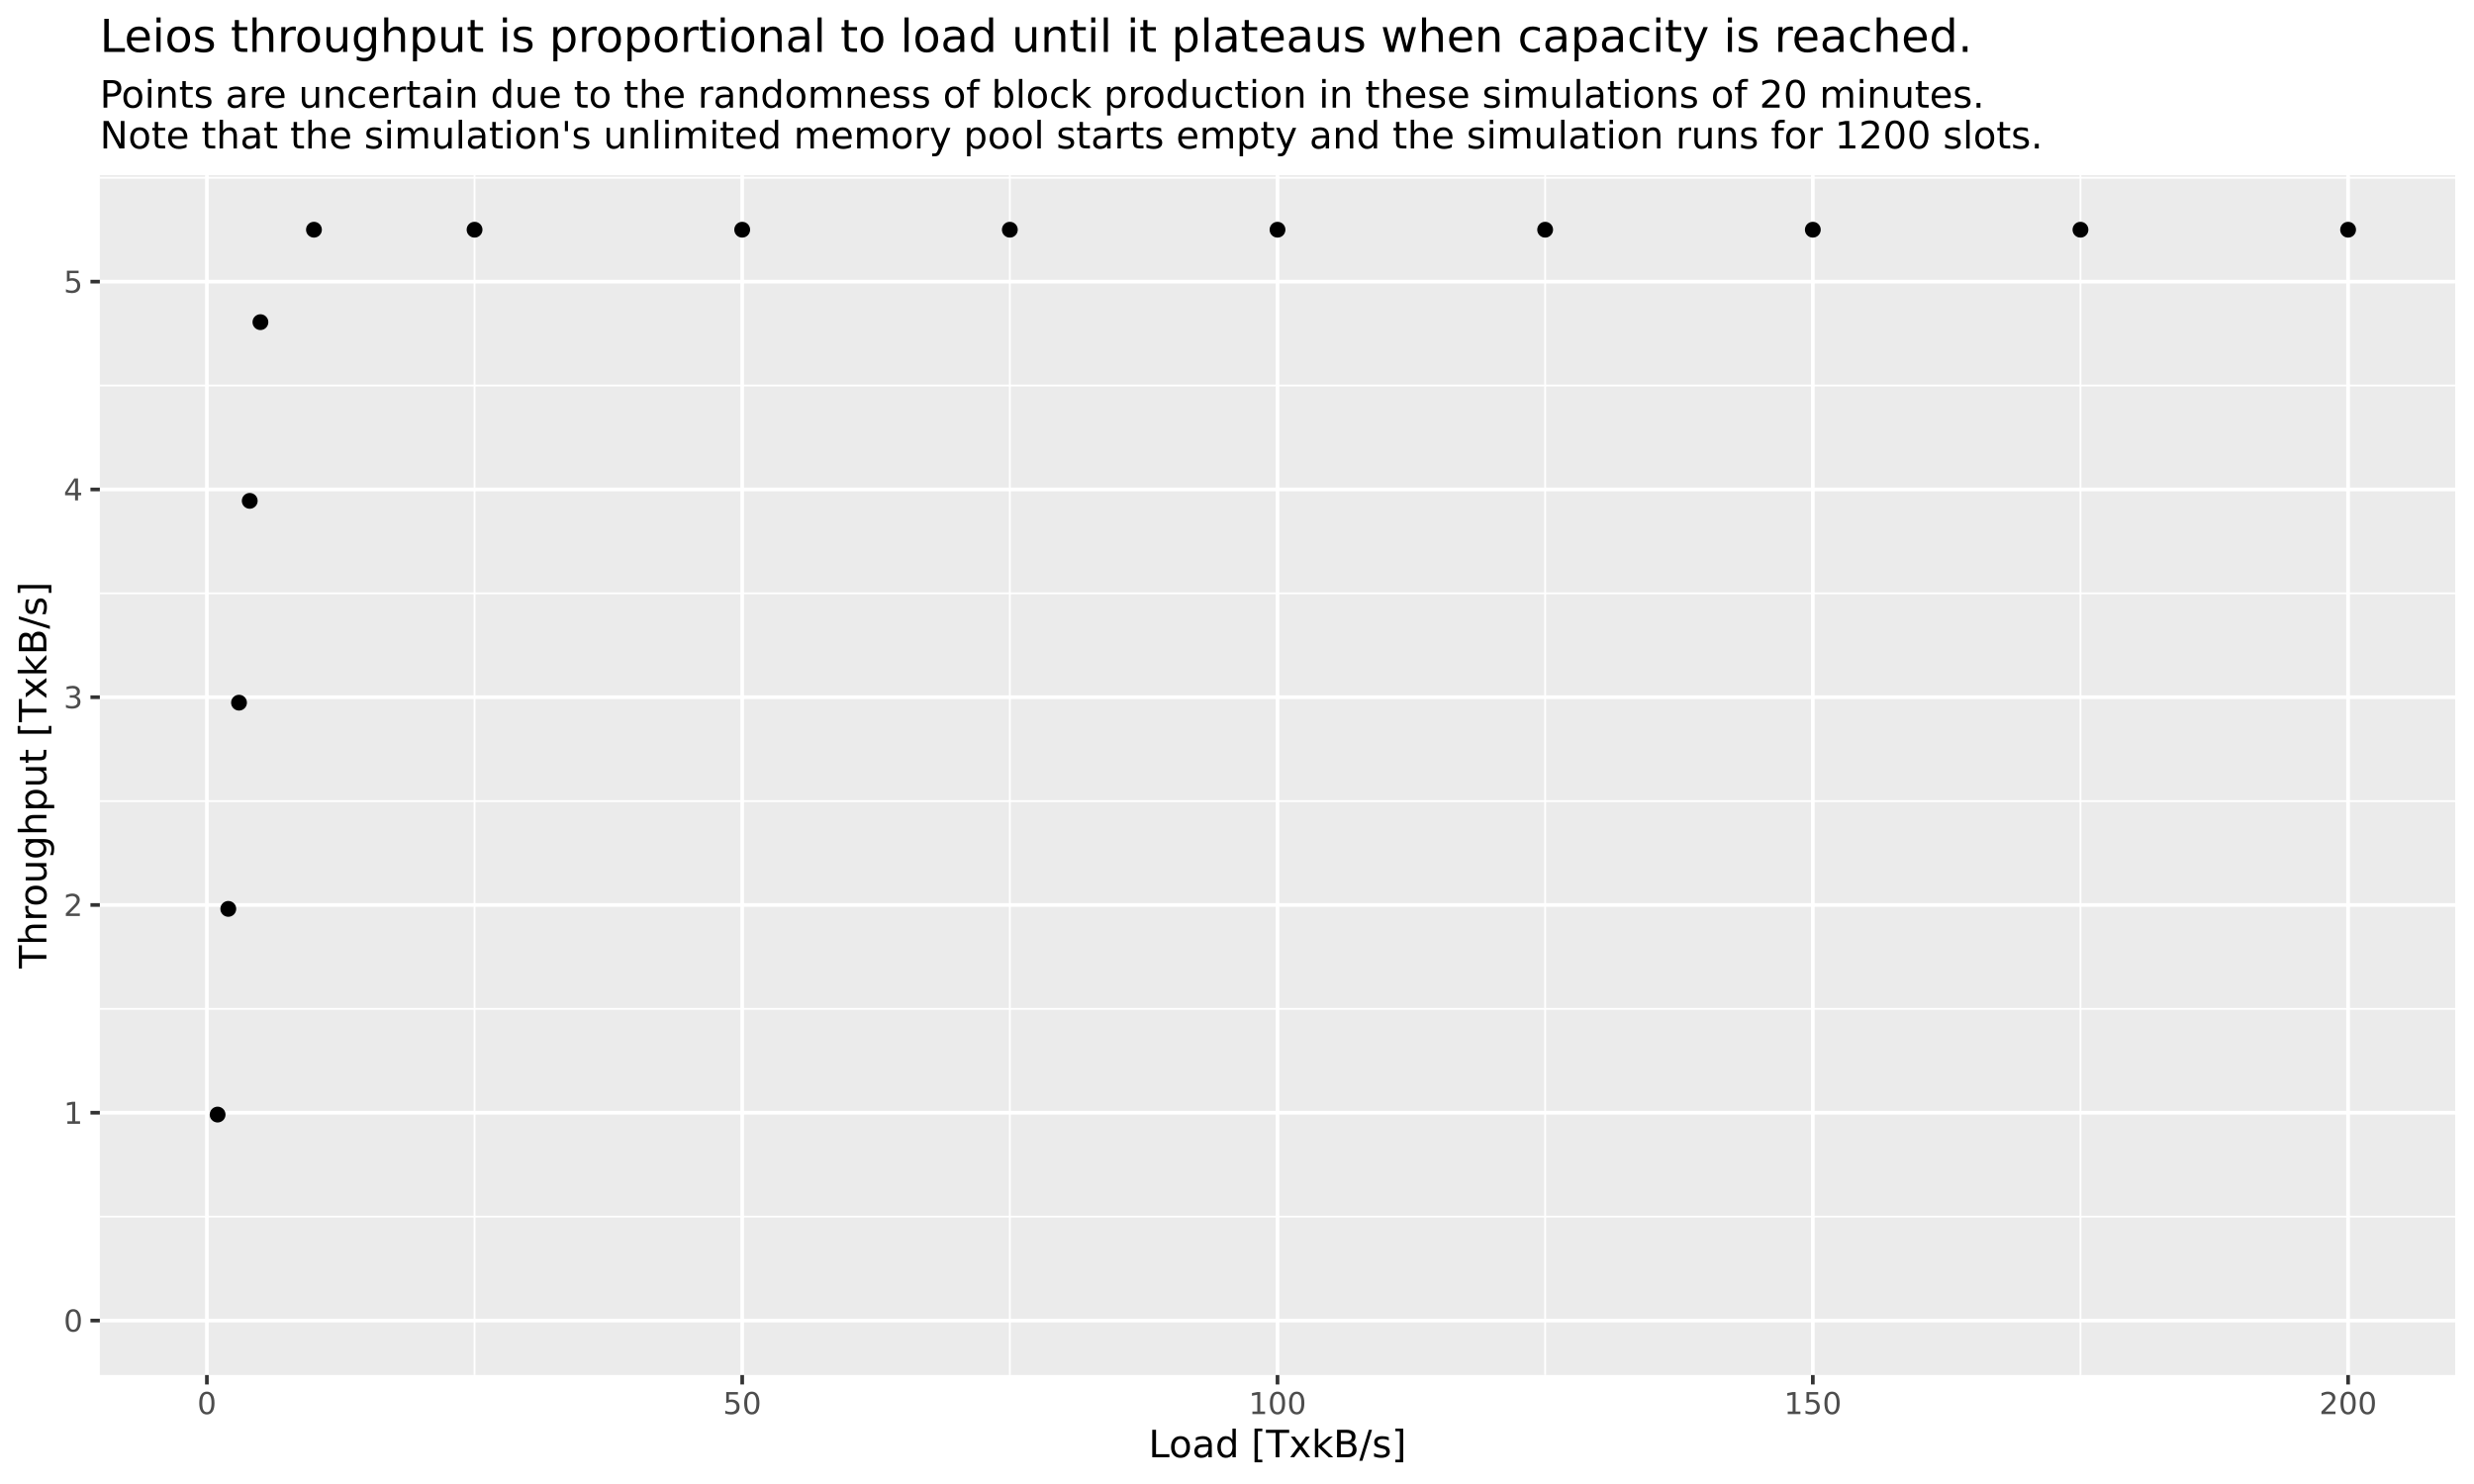
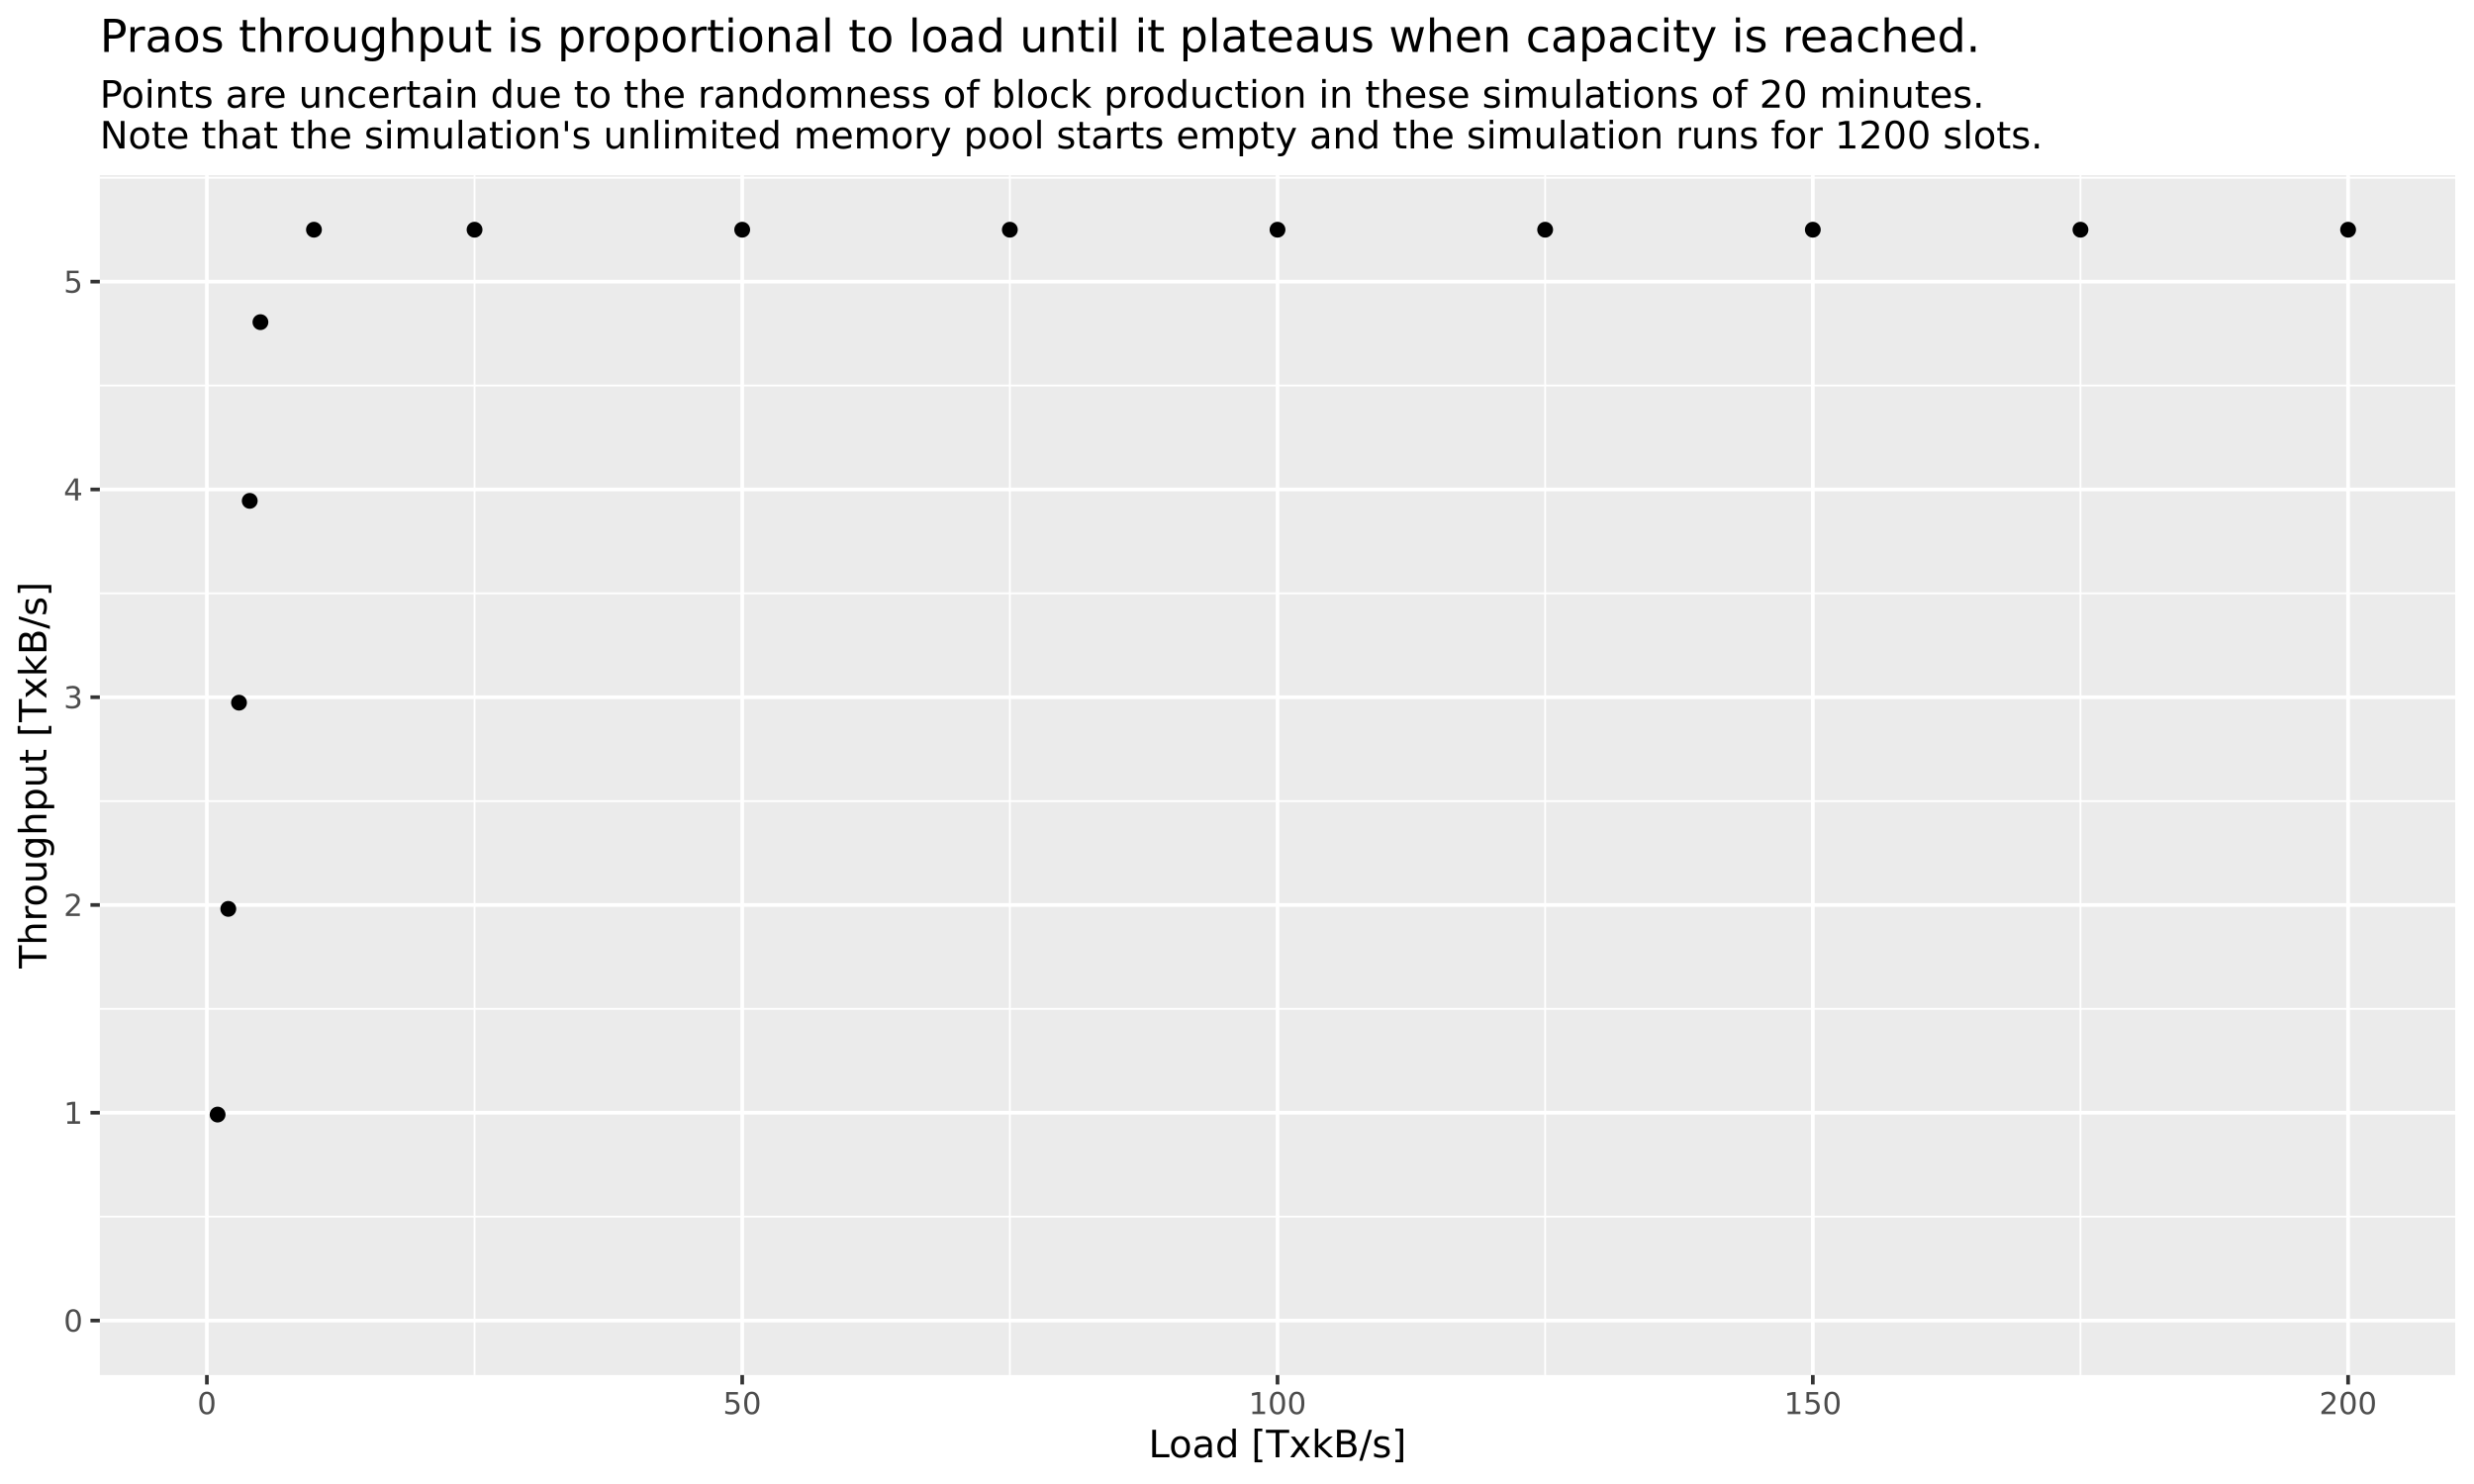
<svg xmlns="http://www.w3.org/2000/svg" class="svglite" width="720.00pt" height="432.00pt" viewBox="0 0 720.00 432.00">
  <defs>
    <style type="text/css">
    .svglite line, .svglite polyline, .svglite polygon, .svglite path, .svglite rect, .svglite circle {
      fill: none;
      stroke: #000000;
      stroke-linecap: round;
      stroke-linejoin: round;
      stroke-miterlimit: 10.00;
    }
    .svglite text {
      white-space: pre;
    }
  </style>
  </defs>
  <rect width="100%" height="100%" style="stroke: none; fill: #FFFFFF;" />
  <defs>
    <clipPath id="cpMC4wMHw3MjAuMDB8MC4wMHw0MzIuMDA=">
      <rect x="0.00" y="0.00" width="720.00" height="432.00" />
    </clipPath>
  </defs>
  <g clip-path="url(#cpMC4wMHw3MjAuMDB8MC4wMHw0MzIuMDA=)">
    <rect x="0.00" y="0.00" width="720.00" height="432.00" style="stroke-width: 1.07; stroke: #FFFFFF; fill: #FFFFFF;" />
  </g>
  <defs>
    <clipPath id="cpMjkuMDZ8NzE0LjUyfDUwLjk5fDQwMC4yOQ==">
      <rect x="29.06" y="50.99" width="685.47" height="349.30" />
    </clipPath>
  </defs>
  <g clip-path="url(#cpMjkuMDZ8NzE0LjUyfDUwLjk5fDQwMC4yOQ==)">
    <rect x="29.06" y="50.99" width="685.47" height="349.30" style="stroke-width: 1.07; stroke: none; fill: #EBEBEB;" />
    <polyline points="29.06,354.17 714.52,354.17 " style="stroke-width: 0.53; stroke: #FFFFFF; stroke-linecap: butt;" />
    <polyline points="29.06,293.69 714.52,293.69 " style="stroke-width: 0.53; stroke: #FFFFFF; stroke-linecap: butt;" />
    <polyline points="29.06,233.20 714.52,233.20 " style="stroke-width: 0.53; stroke: #FFFFFF; stroke-linecap: butt;" />
    <polyline points="29.06,172.72 714.52,172.72 " style="stroke-width: 0.53; stroke: #FFFFFF; stroke-linecap: butt;" />
    <polyline points="29.06,112.23 714.52,112.23 " style="stroke-width: 0.53; stroke: #FFFFFF; stroke-linecap: butt;" />
    <polyline points="29.06,51.75 714.52,51.75 " style="stroke-width: 0.53; stroke: #FFFFFF; stroke-linecap: butt;" />
    <polyline points="138.11,400.29 138.11,50.99 " style="stroke-width: 0.53; stroke: #FFFFFF; stroke-linecap: butt;" />
    <polyline points="293.89,400.29 293.89,50.99 " style="stroke-width: 0.53; stroke: #FFFFFF; stroke-linecap: butt;" />
    <polyline points="449.68,400.29 449.68,50.99 " style="stroke-width: 0.53; stroke: #FFFFFF; stroke-linecap: butt;" />
    <polyline points="605.47,400.29 605.47,50.99 " style="stroke-width: 0.53; stroke: #FFFFFF; stroke-linecap: butt;" />
    <polyline points="29.06,384.42 714.52,384.42 " style="stroke-width: 1.07; stroke: #FFFFFF; stroke-linecap: butt;" />
    <polyline points="29.06,323.93 714.52,323.93 " style="stroke-width: 1.07; stroke: #FFFFFF; stroke-linecap: butt;" />
    <polyline points="29.06,263.45 714.52,263.45 " style="stroke-width: 1.07; stroke: #FFFFFF; stroke-linecap: butt;" />
    <polyline points="29.06,202.96 714.52,202.96 " style="stroke-width: 1.07; stroke: #FFFFFF; stroke-linecap: butt;" />
    <polyline points="29.06,142.48 714.52,142.48 " style="stroke-width: 1.07; stroke: #FFFFFF; stroke-linecap: butt;" />
    <polyline points="29.06,81.99 714.52,81.99 " style="stroke-width: 1.07; stroke: #FFFFFF; stroke-linecap: butt;" />
    <polyline points="60.21,400.29 60.21,50.99 " style="stroke-width: 1.07; stroke: #FFFFFF; stroke-linecap: butt;" />
    <polyline points="216.00,400.29 216.00,50.99 " style="stroke-width: 1.07; stroke: #FFFFFF; stroke-linecap: butt;" />
    <polyline points="371.79,400.29 371.79,50.99 " style="stroke-width: 1.07; stroke: #FFFFFF; stroke-linecap: butt;" />
    <polyline points="527.58,400.29 527.58,50.99 " style="stroke-width: 1.07; stroke: #FFFFFF; stroke-linecap: butt;" />
    <polyline points="683.36,400.29 683.36,50.99 " style="stroke-width: 1.07; stroke: #FFFFFF; stroke-linecap: butt;" />
    <circle cx="63.33" cy="324.46" r="1.95" style="stroke-width: 0.71; fill: #000000;" />
    <circle cx="66.44" cy="264.58" r="1.95" style="stroke-width: 0.71; fill: #000000;" />
    <circle cx="69.56" cy="204.55" r="1.95" style="stroke-width: 0.71; fill: #000000;" />
    <circle cx="72.68" cy="145.80" r="1.95" style="stroke-width: 0.71; fill: #000000;" />
    <circle cx="75.79" cy="93.78" r="1.95" style="stroke-width: 0.71; fill: #000000;" />
    <circle cx="91.37" cy="66.87" r="1.95" style="stroke-width: 0.71; fill: #000000;" />
    <circle cx="138.11" cy="66.87" r="1.95" style="stroke-width: 0.71; fill: #000000;" />
    <circle cx="216.00" cy="66.87" r="1.95" style="stroke-width: 0.71; fill: #000000;" />
    <circle cx="293.89" cy="66.87" r="1.95" style="stroke-width: 0.71; fill: #000000;" />
    <circle cx="371.79" cy="66.87" r="1.95" style="stroke-width: 0.71; fill: #000000;" />
    <circle cx="449.68" cy="66.87" r="1.95" style="stroke-width: 0.71; fill: #000000;" />
    <circle cx="527.58" cy="66.87" r="1.95" style="stroke-width: 0.71; fill: #000000;" />
    <circle cx="605.47" cy="66.87" r="1.95" style="stroke-width: 0.71; fill: #000000;" />
    <circle cx="683.36" cy="66.87" r="1.95" style="stroke-width: 0.71; fill: #000000;" />
  </g>
  <g clip-path="url(#cpMC4wMHw3MjAuMDB8MC4wMHw0MzIuMDA=)">
    <text x="24.12" y="387.63" text-anchor="end" style="font-size: 8.80px;fill: #4D4D4D; font-family: &quot;DejaVu Sans&quot;;" textLength="5.59px" lengthAdjust="spacingAndGlyphs">0</text>
    <text x="24.12" y="327.14" text-anchor="end" style="font-size: 8.80px;fill: #4D4D4D; font-family: &quot;DejaVu Sans&quot;;" textLength="5.59px" lengthAdjust="spacingAndGlyphs">1</text>
    <text x="24.12" y="266.65" text-anchor="end" style="font-size: 8.80px;fill: #4D4D4D; font-family: &quot;DejaVu Sans&quot;;" textLength="5.59px" lengthAdjust="spacingAndGlyphs">2</text>
    <text x="24.12" y="206.17" text-anchor="end" style="font-size: 8.80px;fill: #4D4D4D; font-family: &quot;DejaVu Sans&quot;;" textLength="5.59px" lengthAdjust="spacingAndGlyphs">3</text>
    <text x="24.12" y="145.68" text-anchor="end" style="font-size: 8.80px;fill: #4D4D4D; font-family: &quot;DejaVu Sans&quot;;" textLength="5.59px" lengthAdjust="spacingAndGlyphs">4</text>
    <text x="24.12" y="85.20" text-anchor="end" style="font-size: 8.80px;fill: #4D4D4D; font-family: &quot;DejaVu Sans&quot;;" textLength="5.59px" lengthAdjust="spacingAndGlyphs">5</text>
    <polyline points="26.32,384.42 29.06,384.42 " style="stroke-width: 1.07; stroke: #333333; stroke-linecap: butt;" />
    <polyline points="26.32,323.93 29.06,323.93 " style="stroke-width: 1.07; stroke: #333333; stroke-linecap: butt;" />
    <polyline points="26.32,263.45 29.06,263.45 " style="stroke-width: 1.07; stroke: #333333; stroke-linecap: butt;" />
    <polyline points="26.32,202.96 29.06,202.96 " style="stroke-width: 1.07; stroke: #333333; stroke-linecap: butt;" />
    <polyline points="26.32,142.48 29.06,142.48 " style="stroke-width: 1.07; stroke: #333333; stroke-linecap: butt;" />
    <polyline points="26.32,81.99 29.06,81.99 " style="stroke-width: 1.07; stroke: #333333; stroke-linecap: butt;" />
    <polyline points="60.21,403.03 60.21,400.29 " style="stroke-width: 1.07; stroke: #333333; stroke-linecap: butt;" />
    <polyline points="216.00,403.03 216.00,400.29 " style="stroke-width: 1.07; stroke: #333333; stroke-linecap: butt;" />
    <polyline points="371.79,403.03 371.79,400.29 " style="stroke-width: 1.07; stroke: #333333; stroke-linecap: butt;" />
    <polyline points="527.58,403.03 527.58,400.29 " style="stroke-width: 1.07; stroke: #333333; stroke-linecap: butt;" />
    <polyline points="683.36,403.03 683.36,400.29 " style="stroke-width: 1.07; stroke: #333333; stroke-linecap: butt;" />
    <text x="60.21" y="411.64" text-anchor="middle" style="font-size: 8.80px;fill: #4D4D4D; font-family: &quot;DejaVu Sans&quot;;" textLength="5.59px" lengthAdjust="spacingAndGlyphs">0</text>
    <text x="216.00" y="411.64" text-anchor="middle" style="font-size: 8.80px;fill: #4D4D4D; font-family: &quot;DejaVu Sans&quot;;" textLength="11.19px" lengthAdjust="spacingAndGlyphs">50</text>
    <text x="371.79" y="411.64" text-anchor="middle" style="font-size: 8.80px;fill: #4D4D4D; font-family: &quot;DejaVu Sans&quot;;" textLength="16.78px" lengthAdjust="spacingAndGlyphs">100</text>
    <text x="527.58" y="411.64" text-anchor="middle" style="font-size: 8.80px;fill: #4D4D4D; font-family: &quot;DejaVu Sans&quot;;" textLength="16.78px" lengthAdjust="spacingAndGlyphs">150</text>
    <text x="683.36" y="411.64" text-anchor="middle" style="font-size: 8.80px;fill: #4D4D4D; font-family: &quot;DejaVu Sans&quot;;" textLength="16.78px" lengthAdjust="spacingAndGlyphs">200</text>
    <text x="371.79" y="424.23" text-anchor="middle" style="font-size: 11.00px; font-family: &quot;DejaVu Sans&quot;;" textLength="75.05px" lengthAdjust="spacingAndGlyphs">Load [TxkB/s]</text>
    <text transform="translate(13.50,225.64) rotate(-90)" text-anchor="middle" style="font-size: 11.00px; font-family: &quot;DejaVu Sans&quot;;" textLength="112.55px" lengthAdjust="spacingAndGlyphs">Throughput [TxkB/s]</text>
    <text x="29.06" y="31.34" style="font-size: 11.00px; font-family: &quot;DejaVu Sans&quot;;" textLength="548.51px" lengthAdjust="spacingAndGlyphs">Points are uncertain due to the randomness of block production in these simulations of 20 minutes.</text>
    <text x="29.06" y="43.22" style="font-size: 11.00px; font-family: &quot;DejaVu Sans&quot;;" textLength="565.49px" lengthAdjust="spacingAndGlyphs">Note that the simulation's unlimited memory pool starts empty and the simulation runs for 1200 slots.</text>
-     <text x="29.06" y="15.10" style="font-size: 13.20px; font-family: &quot;DejaVu Sans&quot;;" textLength="544.51px" lengthAdjust="spacingAndGlyphs">Leios throughput is proportional to load until it plateaus when capacity is reached.</text>
+     <text x="29.06" y="15.10" style="font-size: 13.20px; font-family: &quot;DejaVu Sans&quot;;" textLength="546.85px" lengthAdjust="spacingAndGlyphs">Praos throughput is proportional to load until it plateaus when capacity is reached.</text>
  </g>
</svg>
